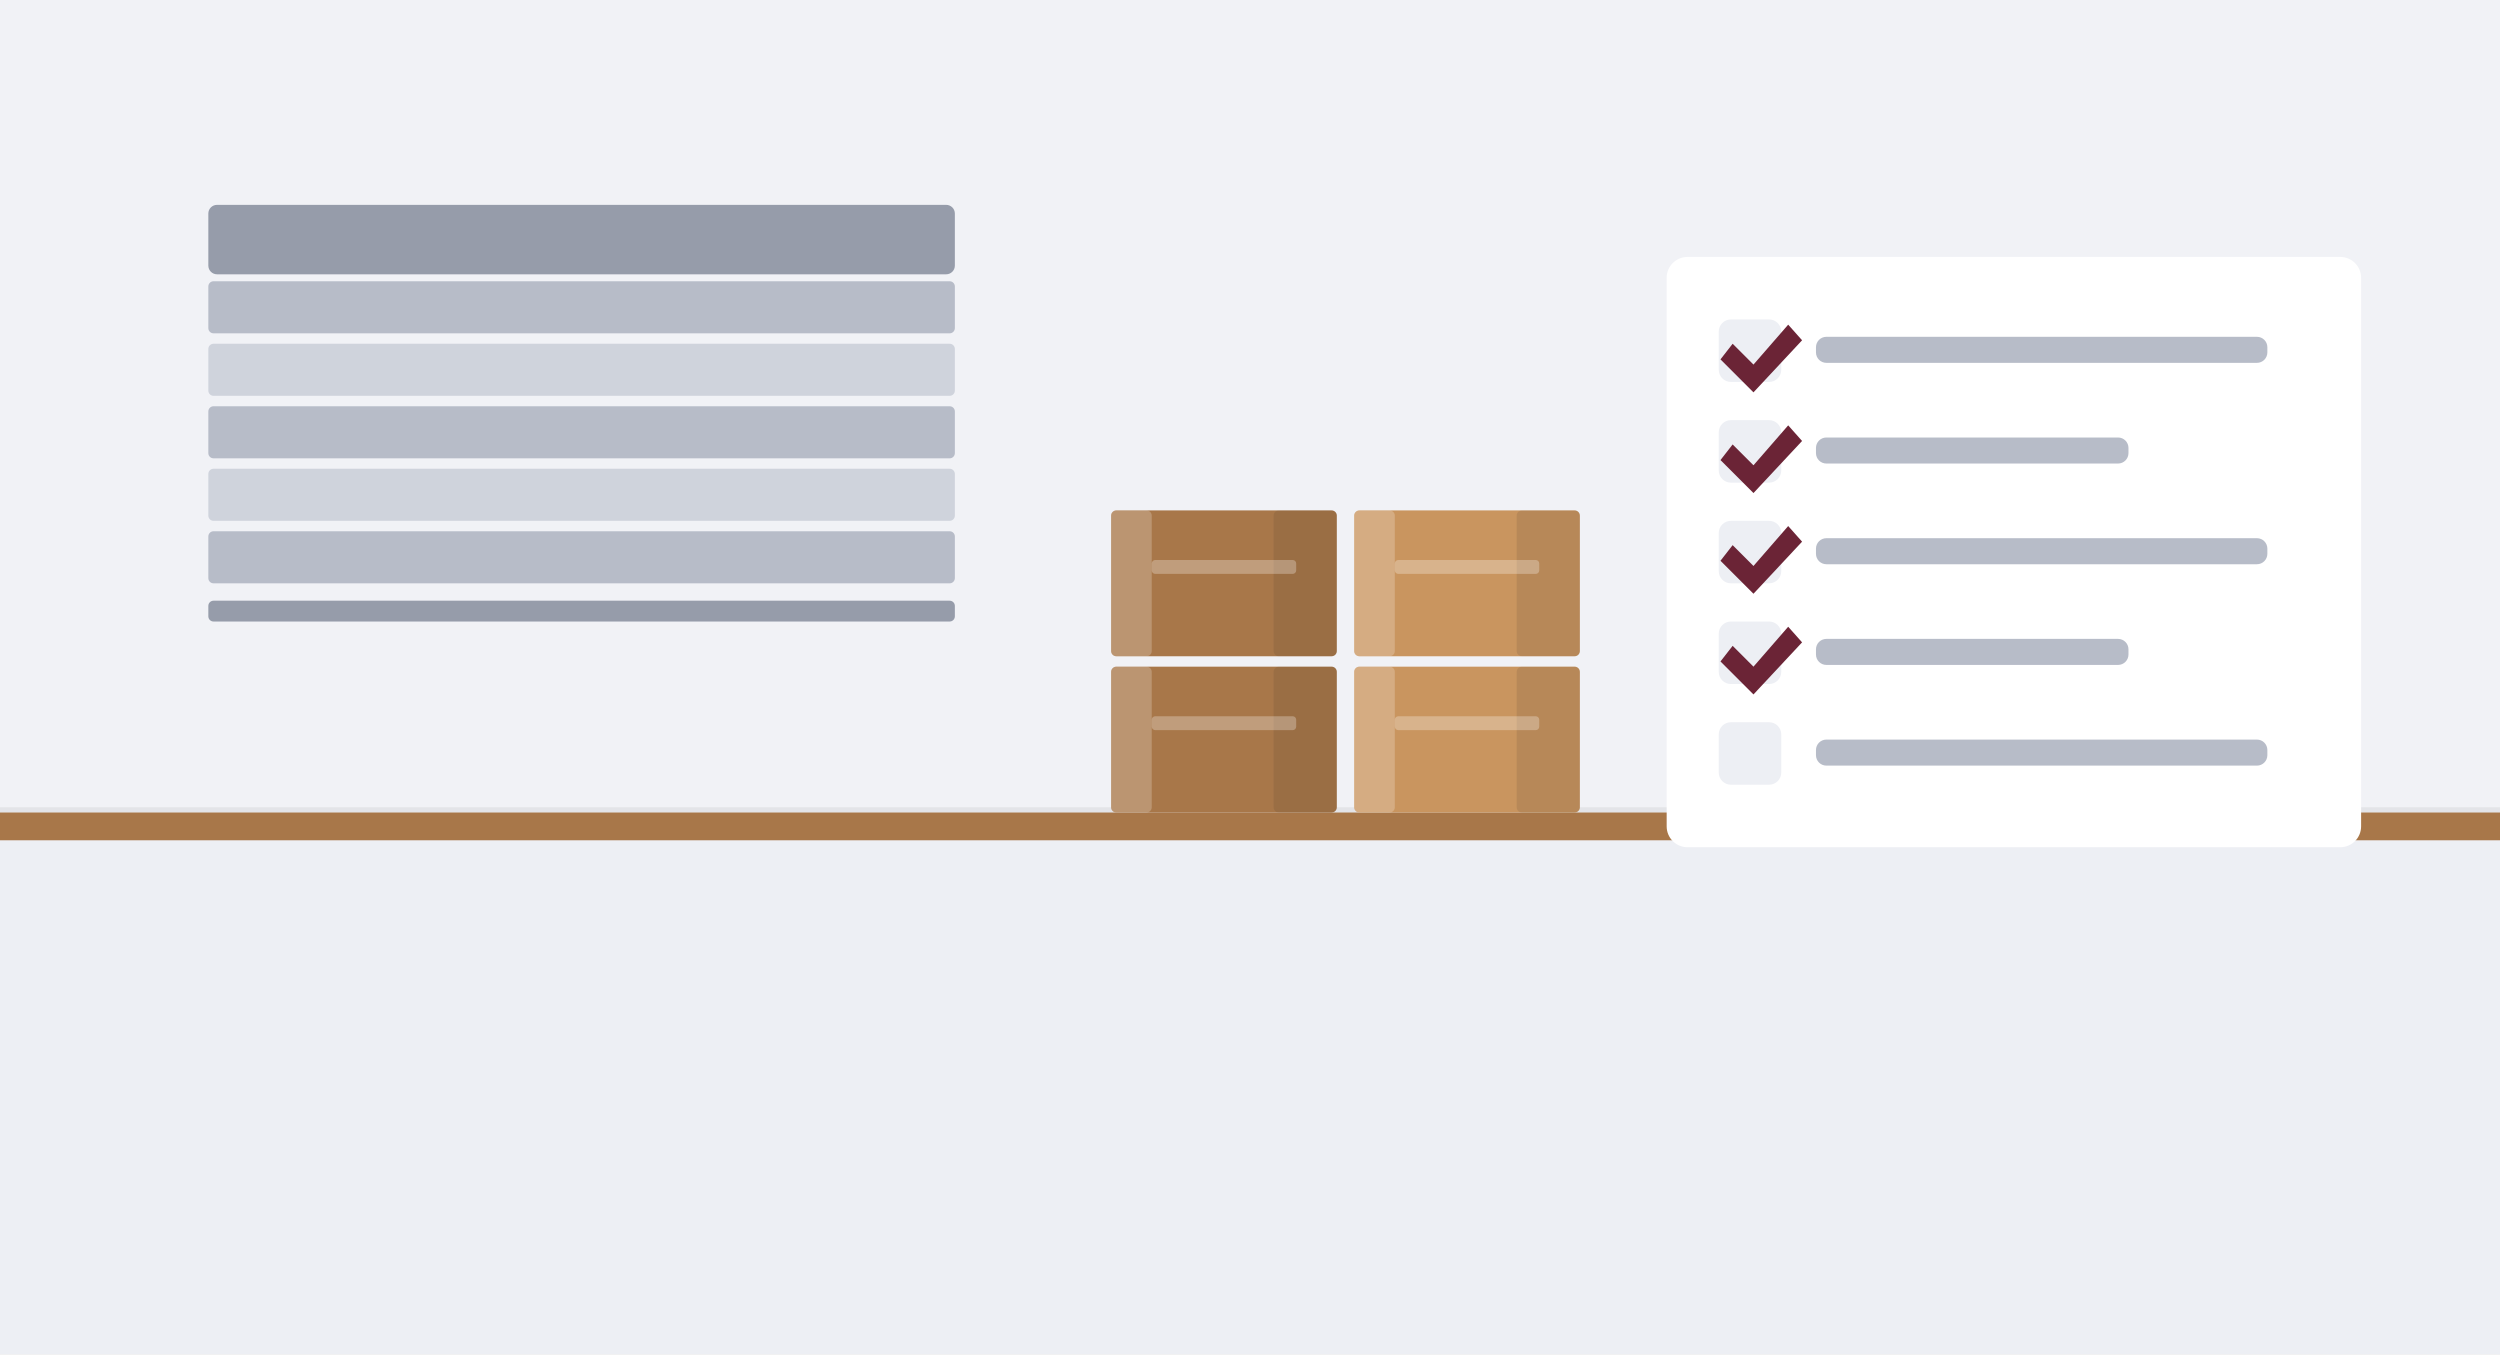
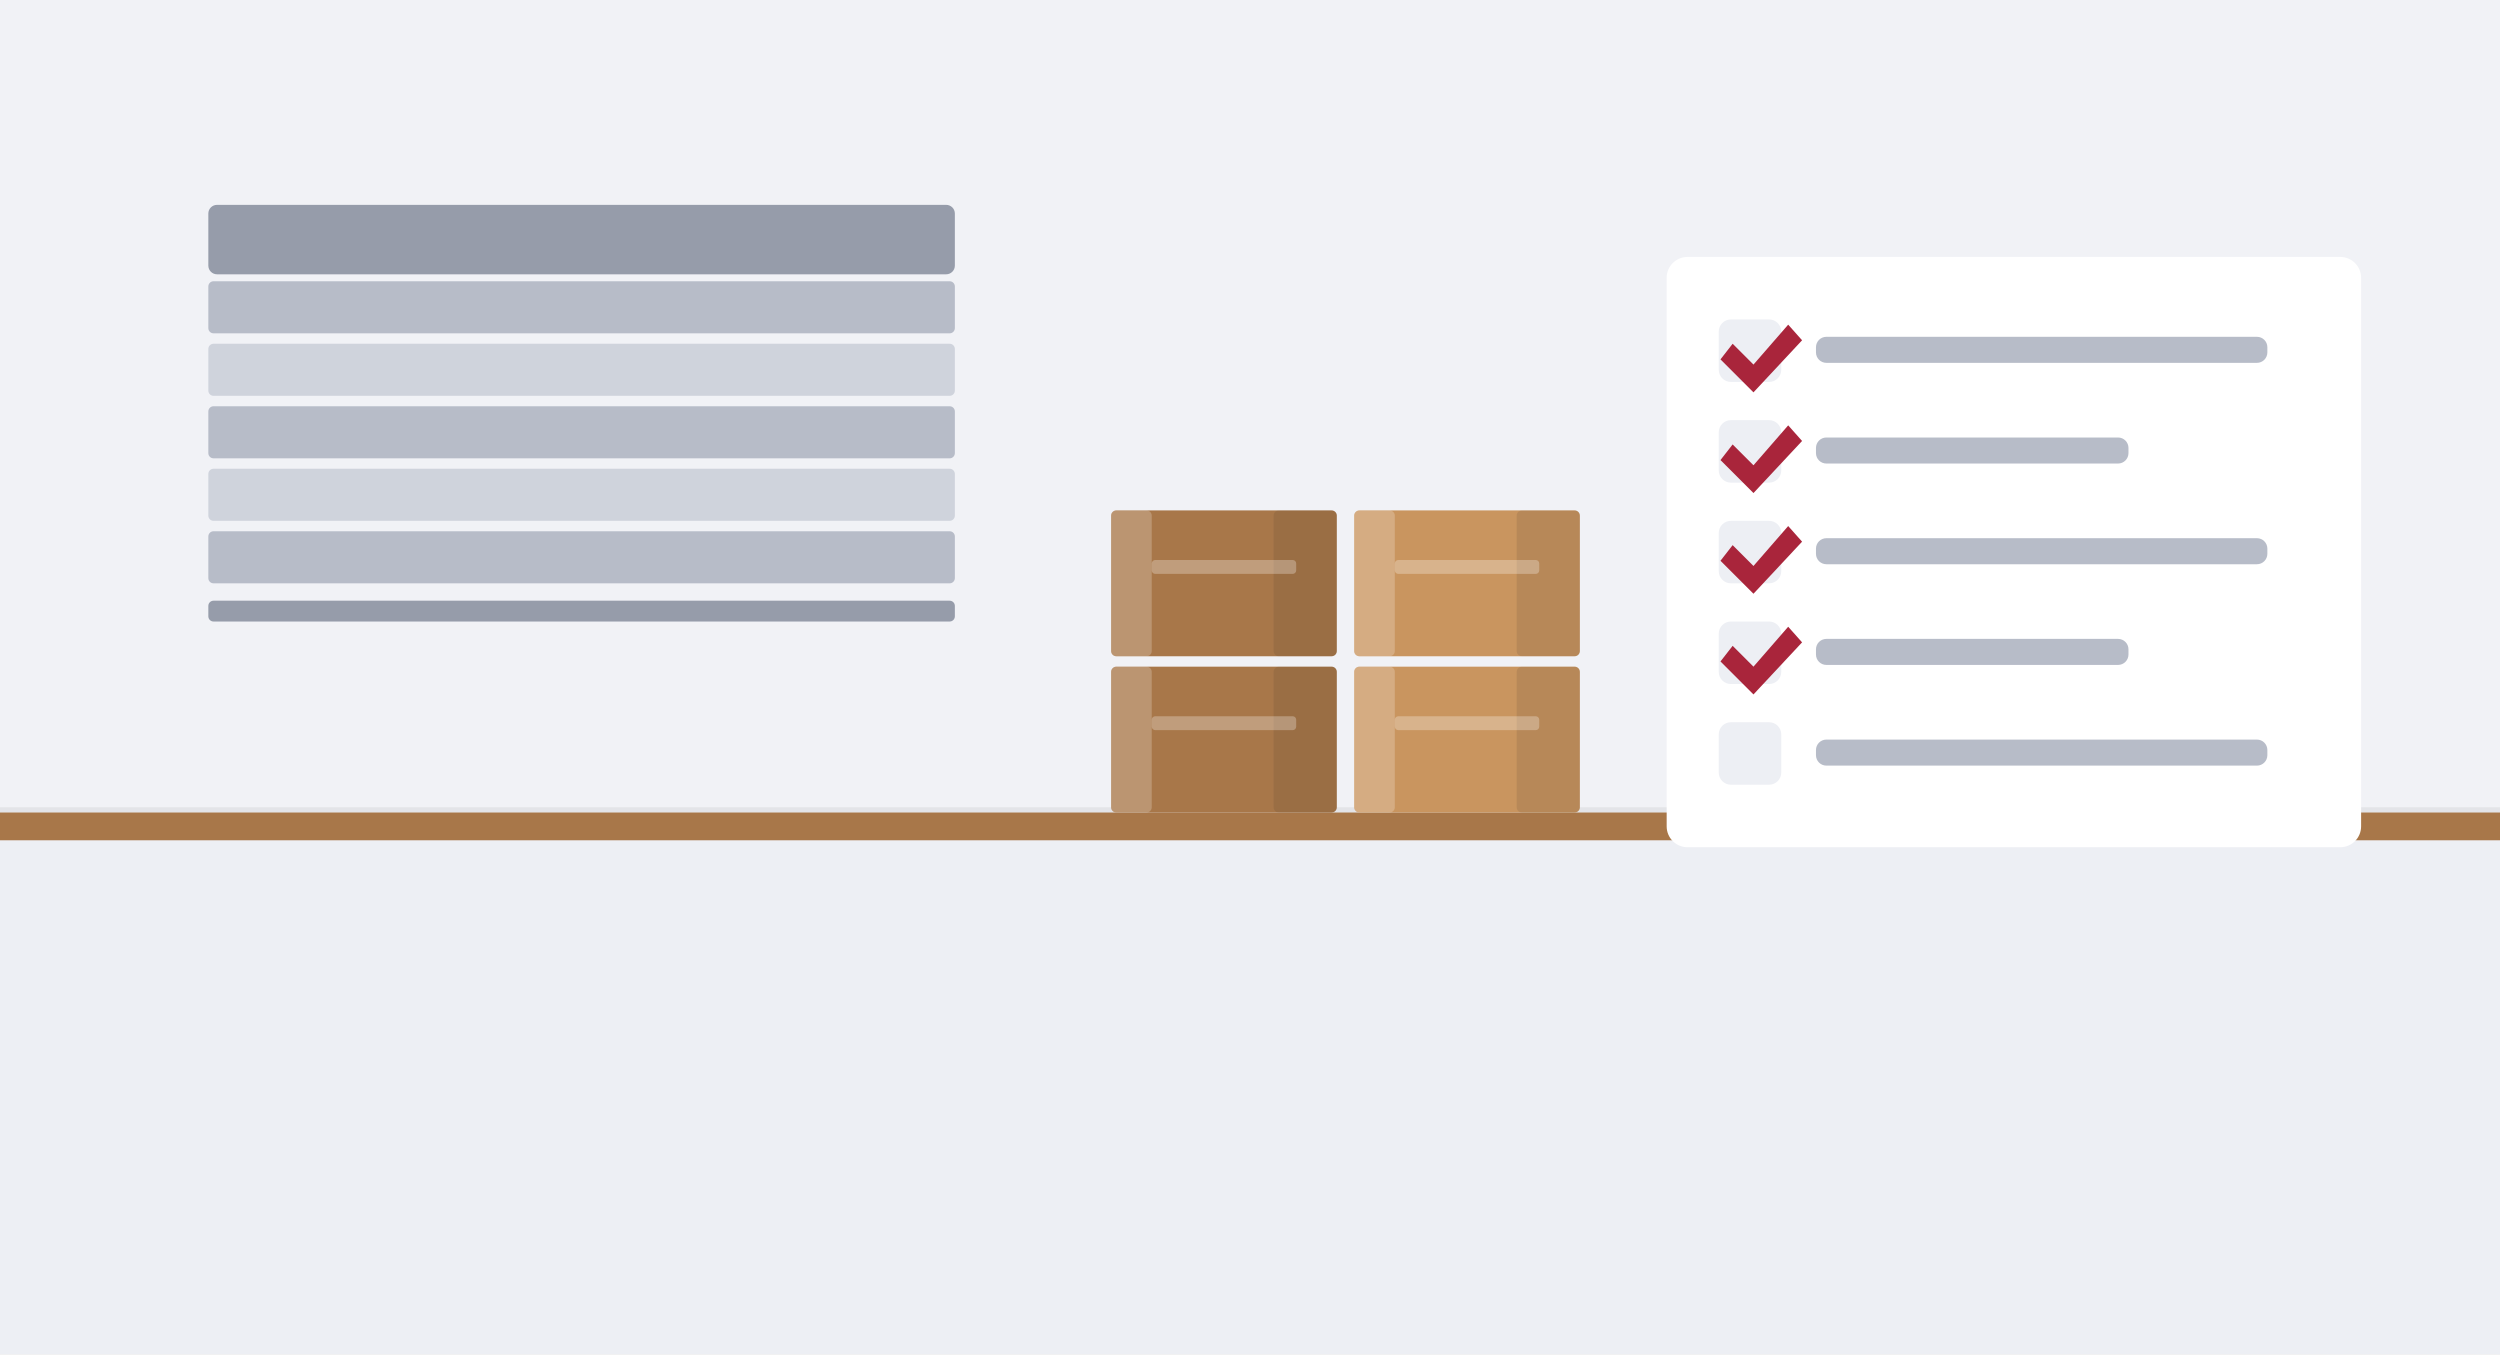
<svg xmlns="http://www.w3.org/2000/svg" viewBox="0 0 1440 780" width="1440" height="780" role="img">
  <rect x="0" y="0" width="1440" height="780" fill="#F7F8FA" />
  <rect x="0" y="0" width="1440" height="468" fill="#F1F2F6" />
  <rect x="0" y="468" width="1440" height="312" fill="#EDEFF4" />
  <rect x="0" y="465" width="1440" height="3" fill="rgba(0,0,0,.06)" />
  <rect x="0" y="468" width="1440" height="16" fill="#A87749" />
  <g transform="translate(120,118)">
    <rect x="0" y="0" width="430" height="40" fill="#969CAA" rx="5" />
    <rect x="0" y="44" width="430" height="30" fill="#B7BCC8" rx="3" />
    <rect x="0" y="80" width="430" height="30" fill="#CFD3DC" rx="3" />
    <rect x="0" y="116" width="430" height="30" fill="#B7BCC8" rx="3" />
    <rect x="0" y="152" width="430" height="30" fill="#CFD3DC" rx="3" />
    <rect x="0" y="188" width="430" height="30" fill="#B7BCC8" rx="3" />
    <rect x="0" y="228" width="430" height="12" fill="#969CAA" rx="3" />
  </g>
  <g transform="translate(640,468)">
    <rect x="0" y="-84" width="130" height="84" fill="#A87749" rx="3" />
    <rect x="0" y="-84" width="23.4" height="84" fill="rgba(255,255,255,.22)" rx="3" />
    <rect x="93.6" y="-84" width="36.4" height="84" fill="rgba(58,44,36,.12)" rx="3" />
    <rect x="23.4" y="-55.44" width="83.2" height="8" fill="rgba(255,255,255,.28)" rx="2" />
    <rect x="140" y="-84" width="130" height="84" fill="#C9955F" rx="3" />
    <rect x="140" y="-84" width="23.4" height="84" fill="rgba(255,255,255,.22)" rx="3" />
    <rect x="233.6" y="-84" width="36.4" height="84" fill="rgba(58,44,36,.12)" rx="3" />
    <rect x="163.4" y="-55.44" width="83.2" height="8" fill="rgba(255,255,255,.28)" rx="2" />
    <rect x="0" y="-174" width="130" height="84" fill="#A87749" rx="3" />
    <rect x="0" y="-174" width="23.4" height="84" fill="rgba(255,255,255,.22)" rx="3" />
    <rect x="93.6" y="-174" width="36.4" height="84" fill="rgba(58,44,36,.12)" rx="3" />
    <rect x="23.4" y="-145.44" width="83.2" height="8" fill="rgba(255,255,255,.28)" rx="2" />
    <rect x="140" y="-174" width="130" height="84" fill="#C9955F" rx="3" />
    <rect x="140" y="-174" width="23.4" height="84" fill="rgba(255,255,255,.22)" rx="3" />
    <rect x="233.6" y="-174" width="36.4" height="84" fill="rgba(58,44,36,.12)" rx="3" />
    <rect x="163.4" y="-145.44" width="83.2" height="8" fill="rgba(255,255,255,.28)" rx="2" />
  </g>
  <g transform="translate(960,148)">
    <rect x="0" y="0" width="400" height="340" fill="#FFFFFF" rx="12" />
    <rect x="30" y="36" width="36" height="36" fill="#EDEFF4" rx="7" />
    <rect x="30" y="94" width="36" height="36" fill="#EDEFF4" rx="7" />
    <rect x="30" y="152" width="36" height="36" fill="#EDEFF4" rx="7" />
    <rect x="30" y="210" width="36" height="36" fill="#EDEFF4" rx="7" />
    <rect x="30" y="268" width="36" height="36" fill="#EDEFF4" rx="7" />
    <rect x="86" y="46" width="260" height="15" fill="#B7BCC8" rx="6" />
    <rect x="86" y="104" width="180" height="15" fill="#B7BCC8" rx="6" />
    <rect x="86" y="162" width="260" height="15" fill="#B7BCC8" rx="6" />
    <rect x="86" y="220" width="180" height="15" fill="#B7BCC8" rx="6" />
    <rect x="86" y="278" width="260" height="15" fill="#B7BCC8" rx="6" />
-     <path d="M38,50 L50,62 L70,39 L78,48 L50,78 L31,59 Z" fill="#6B2436" />
-     <path d="M38,108 L50,120 L70,97 L78,106 L50,136 L31,117 Z" fill="#6B2436" />
-     <path d="M38,166 L50,178 L70,155 L78,164 L50,194 L31,175 Z" fill="#6B2436" />
-     <path d="M38,224 L50,236 L70,213 L78,222 L50,252 L31,233 Z" fill="#6B2436" />
+     <path d="M38,50 L50,62 L70,39 L78,48 L50,78 L31,59 Z" fill="#A9253B" />
+     <path d="M38,108 L50,120 L70,97 L78,106 L50,136 L31,117 Z" fill="#A9253B" />
+     <path d="M38,166 L50,178 L70,155 L78,164 L50,194 L31,175 Z" fill="#A9253B" />
+     <path d="M38,224 L50,236 L70,213 L78,222 L50,252 L31,233 Z" fill="#A9253B" />
  </g>
</svg>
